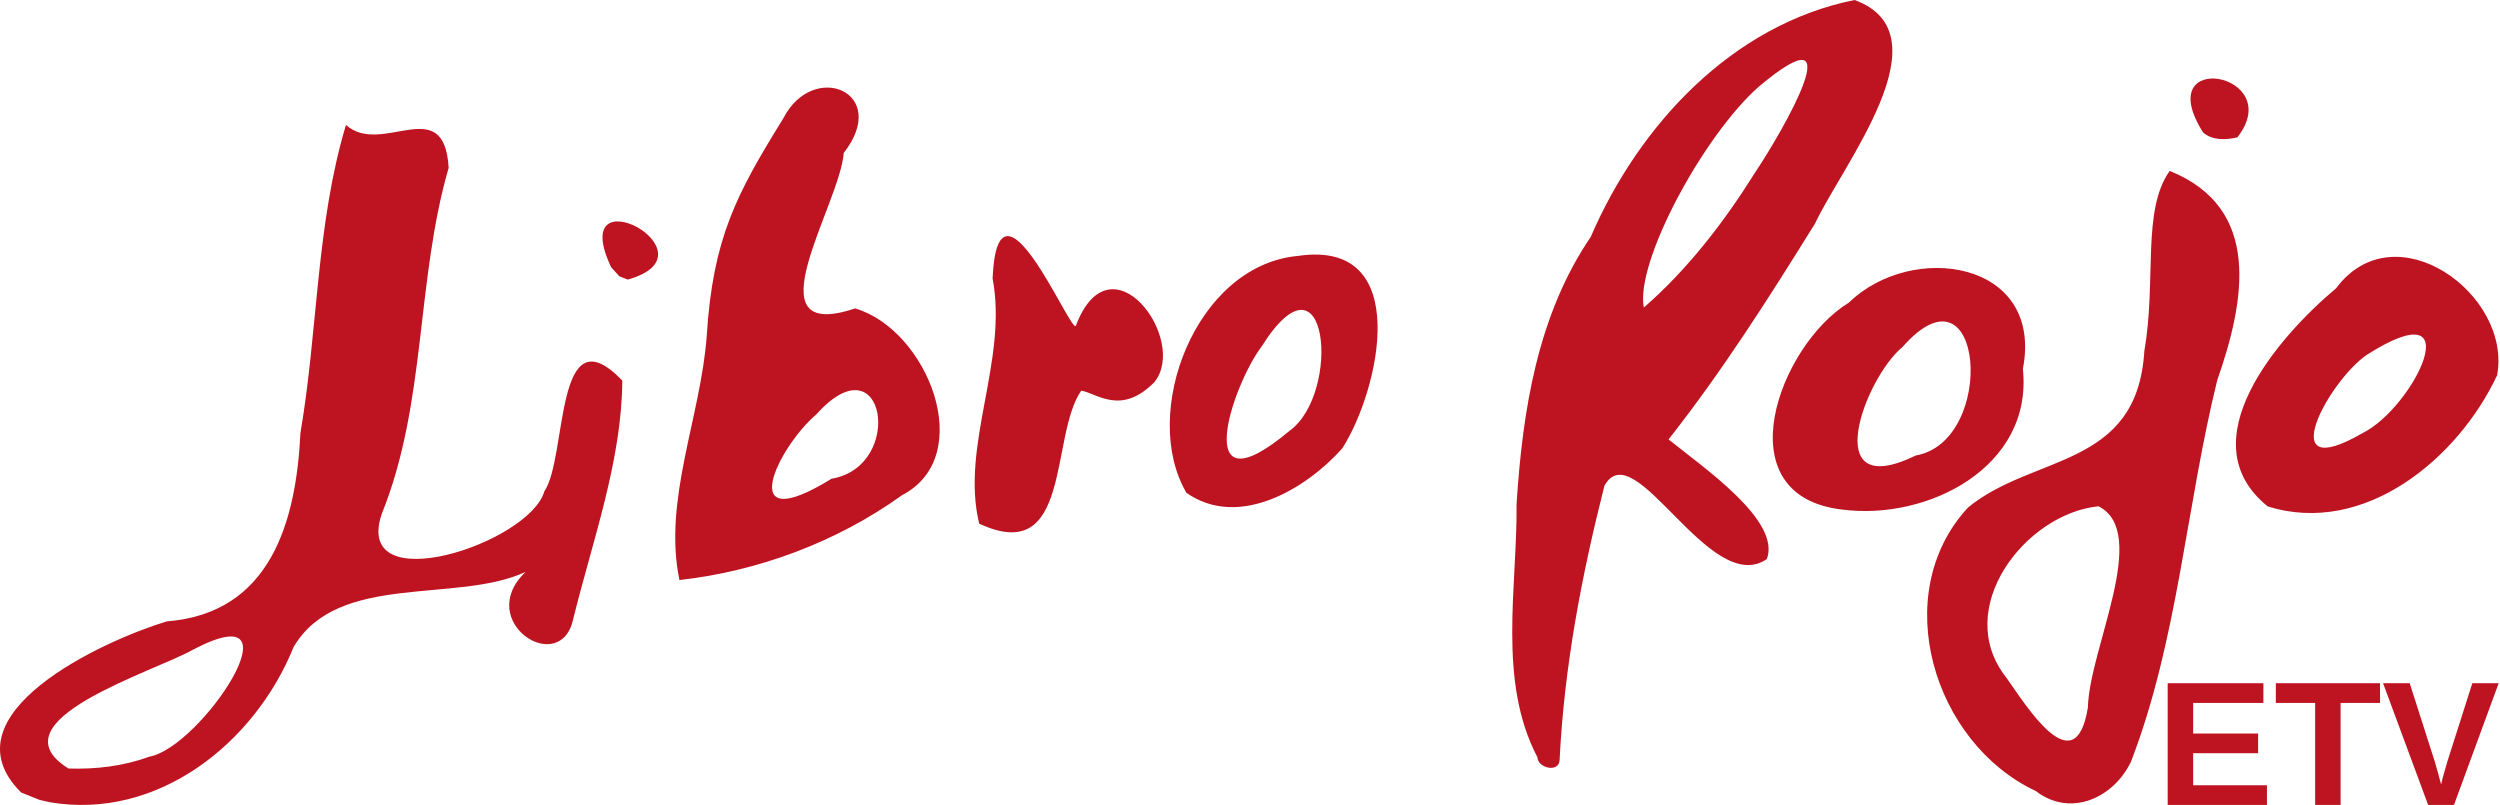
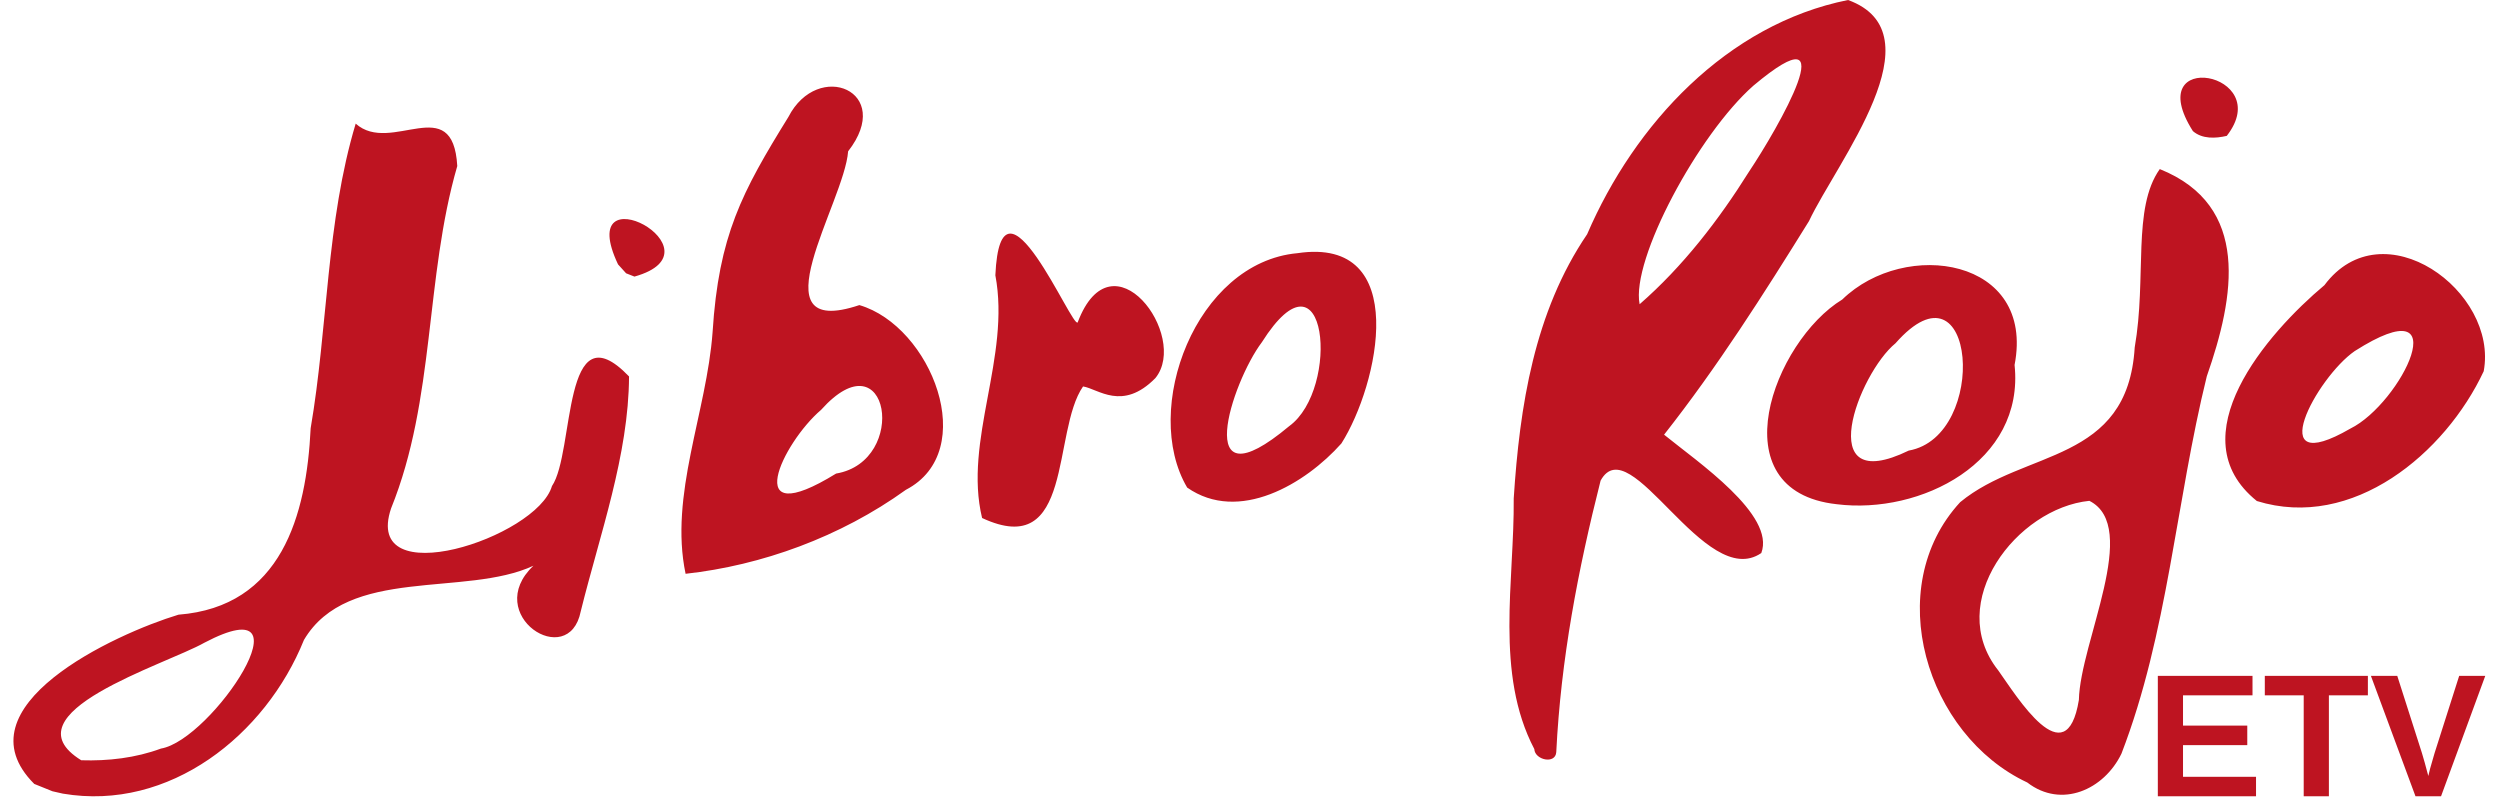
- <svg xmlns="http://www.w3.org/2000/svg" version="1.1" id="svg2" viewBox="0 0 428.105 137.842" height="137.842" width="428.105">
-   <defs id="defs4" />
-   <g transform="translate(-147.4672,-448.9449)" id="layer1">
-     <path id="path4201" d="m 151.067,584.642 c -13.356,-13.359 13.946,-25.956 24.965,-29.292 17.811,-1.391 22.15,-17.12 22.884,-32.278 2.992,-17.482 2.682,-35.725 7.794,-52.728 6.136,5.488 16.839,-5.744 17.584,7.345 -5.619,19.364 -3.787,40.291 -11.458,59.263 -5.038,14.926 25.23,5.109 27.849,-3.866 3.977,-5.87 1.691,-31.096 13.343,-18.975 -0.062,13.627 -5.064,27.34 -8.361,40.666 -2.059,10.383 -17.144,0.597 -8.189,-7.902 -11.791,5.485 -32.136,-0.011 -39.724,12.845 -6.636,16.484 -23.301,29.73 -41.721,26.608 l -1.808,-0.41 z m 21.934,-6.117 c 8.841,-1.483 26.739,-28.435 7.509,-18.32 -6.729,3.809 -34.515,12.172 -21.308,20.343 4.651,0.151 9.419,-0.399 13.799,-2.023 z m 323.066,5.87 c -17.497,-8.196 -25.301,-33.669 -11.617,-48.52 11.136,-9.198 28.988,-6.651 30.215,-26.782 2.117,-12.204 -0.471,-24.069 4.341,-30.88 15.794,6.349 12.962,22.08 8.14,35.868 -5.347,21.652 -6.725,44.443 -14.773,65.318 -2.996,6.221 -10.376,9.575 -16.305,4.995 z m 8.935,-14.289 c 0.217,-10.037 10.726,-29.978 1.815,-34.466 -12.568,1.269 -25.125,17.575 -15.77,29.356 3.164,4.423 11.758,18.55 13.955,5.11 z m -94.268,8.505 c -6.861,-13.103 -3.439,-29.063 -3.564,-43.387 1.028,-15.953 3.562,-32.28 12.707,-45.728 8.214,-19.085 24.21,-36.345 45.165,-40.551 15.939,5.81 -1.966,28.065 -6.763,38.276 -7.853,12.648 -15.861,25.262 -25.083,36.968 5.817,4.726 19.321,13.893 16.828,20.491 -9.756,6.679 -22.701,-21.863 -27.818,-12.535 -3.915,15.464 -6.882,30.963 -7.672,46.995 -0.137,2.162 -3.721,1.357 -3.801,-0.528 z m 37.194,-99.993 c 4.866,-7.283 17.246,-28.691 0.734,-14.847 -9.509,8.375 -21.217,30.116 -19.7,37.839 7.492,-6.532 13.709,-14.59 18.966,-22.992 z m -184.111,69.653 c -2.861,-13.62 3.66,-27.934 4.672,-41.819 1.06,-16.739 5.074,-24.244 13.115,-37.245 5.132,-10.008 18.454,-4.473 10.348,5.933 -0.647,8.858 -16.341,32.74 1.948,26.618 12.436,3.644 20.964,25.265 8.051,31.974 -11.36,8.176 -24.979,13.087 -38.135,14.539 z m 26.054,-17.351 c 12.653,-2.14 9.128,-24.119 -2.6,-11.027 -6.713,5.727 -14.167,21.372 2.6,11.027 z m 25.272,7.692 c -3.238,-13.402 4.967,-27.879 2.296,-42.015 0.927,-20.602 13.421,9.607 14.256,8.139 5.967,-15.782 19.352,2.379 13.45,9.652 -5.72,5.821 -9.91,1.857 -12.526,1.451 -5.428,7.823 -1.562,30.203 -17.477,22.773 z m 147.924,-2.389 c -20.646,-2.277 -10.901,-28.199 0.98,-35.438 10.869,-10.572 33.42,-7.223 29.822,11.333 1.767,16.822 -16.279,25.939 -30.802,24.105 z m 12.482,-9.282 c 13.957,-2.479 11.619,-34.368 -2.288,-18.579 -6.415,5.241 -14.547,26.767 2.288,18.579 z m 60.259,8.731 c -13.814,-11.103 1.794,-29.074 11.698,-37.362 10.079,-13.514 30.152,1.035 27.572,14.898 -6.662,14.228 -22.688,27.614 -39.27,22.464 z m 16.94,-25.956 c -6.614,4.565 -16.198,22.353 -0.76,13.422 8.836,-4.352 18.96,-24.995 0.76,-13.422 z m -202.105,23.627 c -7.993,-13.56 1.503,-38.987 19.102,-40.575 19.763,-2.943 14.01,22.844 7.596,32.935 -6.21,6.986 -17.762,13.893 -26.698,7.64 z m 17.649,-10.624 c 8.921,-6.455 6.589,-32.396 -4.724,-14.53 -5.226,6.92 -12.388,28.854 4.724,14.53 z M 252.124,494.711 c -7.852,-16.618 18.8,-2.371 2.842,2.111 l -1.446,-0.569 z m 272.614,-23.072 c -9.186,-14.492 14.452,-10.2 5.864,0.827 -1.939,0.45 -4.245,0.573 -5.864,-0.827 z" style="fill:#be1421;fill-opacity:1;stroke:none;stroke-opacity:1" />
-     <text transform="scale(0.9999356,1.000064)" id="text4206" y="586.749" x="516.669" style="font-style:normal;font-weight:normal;font-size:30.298px;line-height:125%;font-family:sans-serif;letter-spacing:0px;word-spacing:0px;fill:#000000;fill-opacity:1;stroke:none;stroke-width:1px;stroke-linecap:butt;stroke-linejoin:miter;stroke-opacity:1" xml:space="preserve">
-       <tspan style="font-style:normal;font-variant:normal;font-weight:bold;font-stretch:normal;font-size:30.299px;line-height:125%;font-family:Arial;-inkscape-font-specification:'Arial, Bold';text-align:start;writing-mode:lr-tb;text-anchor:start;fill:#be1421;fill-opacity:1" y="586.749" x="516.669" id="tspan4208">ETV</tspan>
-     </text>
-     <text id="text4229" y="341.648" x="280" style="font-style:normal;font-weight:normal;font-size:40px;line-height:125%;font-family:sans-serif;letter-spacing:0px;word-spacing:0px;fill:#000000;fill-opacity:1;stroke:none;stroke-width:1px;stroke-linecap:butt;stroke-linejoin:miter;stroke-opacity:1" xml:space="preserve">
-       <tspan y="341.648" x="280" id="tspan4231" />
-     </text>
-   </g>
+ <svg xmlns="http://www.w3.org/2000/svg" viewBox="0 0 428.105 137.842" height="43" width="135">
+   <path d="M3.6 135.698c-13.356-13.36 13.946-25.956 24.966-29.293 17.81-1.391 22.15-17.12 22.884-32.278 2.992-17.482 2.681-35.725 7.794-52.728 6.136 5.488 16.839-5.744 17.584 7.344-5.618 19.364-3.786 40.291-11.458 59.263-5.038 14.926 25.23 5.11 27.85-3.866 3.977-5.87 1.69-31.095 13.342-18.975-.063 13.627-5.064 27.34-8.361 40.666-2.059 10.384-17.145.597-8.19-7.901-11.79 5.485-32.135-.012-39.723 12.845-6.636 16.484-23.302 29.73-41.721 26.608l-1.808-.41zm21.934-6.117c8.841-1.483 26.739-28.435 7.509-18.32-6.73 3.809-34.515 12.173-21.309 20.343 4.652.15 9.42-.399 13.8-2.023zm323.066 5.87c-17.496-8.195-25.301-33.67-11.617-48.52 11.136-9.198 28.988-6.651 30.215-26.782 2.118-12.204-.47-24.068 4.34-30.88 15.795 6.35 12.962 22.08 8.14 35.869-5.346 21.652-6.725 44.443-14.773 65.318-2.995 6.221-10.375 9.575-16.305 4.995zm8.935-14.29c.217-10.036 10.726-29.978 1.815-34.466-12.567 1.27-25.124 17.576-15.77 29.357 3.164 4.422 11.758 18.55 13.955 5.11zm-94.267 8.506c-6.861-13.104-3.44-29.063-3.564-43.388 1.028-15.953 3.562-32.28 12.707-45.728C280.626 21.466 296.621 4.206 317.576 0c15.939 5.81-1.966 28.065-6.762 38.276-7.853 12.648-15.861 25.262-25.084 36.968 5.817 4.725 19.322 13.893 16.829 20.49-9.756 6.68-22.701-21.862-27.818-12.534-3.916 15.464-6.882 30.963-7.673 46.995-.137 2.161-3.72 1.357-3.8-.528zm37.193-99.994c4.866-7.282 17.247-28.691.735-14.847-9.509 8.375-21.217 30.116-19.7 37.839 7.491-6.533 13.708-14.59 18.965-22.992zm-184.11 69.653c-2.862-13.62 3.659-27.934 4.672-41.819 1.059-16.738 5.073-24.244 13.114-37.244 5.132-10.009 18.454-4.473 10.349 5.932-.647 8.858-16.341 32.74 1.948 26.618 12.436 3.644 20.964 25.265 8.051 31.975-11.36 8.176-24.98 13.087-38.135 14.538zm26.053-17.35c12.653-2.14 9.129-24.119-2.6-11.027-6.713 5.727-14.167 21.371 2.6 11.027zm25.272 7.692c-3.238-13.402 4.968-27.88 2.297-42.015.927-20.601 13.421 9.608 14.256 8.14 5.967-15.782 19.351 2.378 13.45 9.651-5.72 5.821-9.91 1.857-12.526 1.452-5.428 7.823-1.562 30.203-17.477 22.772zM315.6 87.28c-20.646-2.278-10.9-28.2.98-35.438 10.87-10.573 33.42-7.223 29.823 11.333 1.767 16.822-16.28 25.939-30.803 24.105zm12.482-9.282c13.957-2.48 11.62-34.368-2.288-18.58-6.415 5.241-14.547 26.768 2.288 18.58zm60.26 8.73c-13.814-11.102 1.793-29.073 11.698-37.362 10.079-13.514 30.152 1.035 27.572 14.898-6.662 14.229-22.689 27.615-39.27 22.465zm16.94-25.955c-6.614 4.565-16.198 22.353-.76 13.422 8.836-4.352 18.96-24.995.76-13.422zM203.177 84.4c-7.993-13.56 1.503-38.987 19.102-40.575 19.763-2.944 14.01 22.844 7.596 32.935-6.21 6.986-17.762 13.893-26.698 7.64zm17.65-10.624c8.92-6.454 6.589-32.396-4.724-14.53-5.226 6.92-12.388 28.855 4.723 14.53zm-116.17-28.01c-7.852-16.617 18.8-2.37 2.842 2.112l-1.446-.57zm272.614-23.071c-9.186-14.493 14.452-10.2 5.864.826-1.94.45-4.245.574-5.864-.826z" fill="#be1421" />
+   <text transform="matrix(.99994 0 0 1.00006 -147.467 -448.945)" y="586.749" x="516.669" style="line-height:125%" font-weight="400" font-size="30.298" font-family="sans-serif" letter-spacing="0" word-spacing="0">
+     <tspan style="line-height:125%;-inkscape-font-specification:'Arial, Bold';text-align:start" y="586.749" x="516.669" font-weight="700" font-size="30.299" font-family="Arial" fill="#be1421">ETV</tspan>
+   </text>
+   <text y="341.648" x="280" style="line-height:125%" font-weight="400" font-size="40" font-family="sans-serif" letter-spacing="0" word-spacing="0" transform="translate(-147.467 -448.945)" />
</svg>
